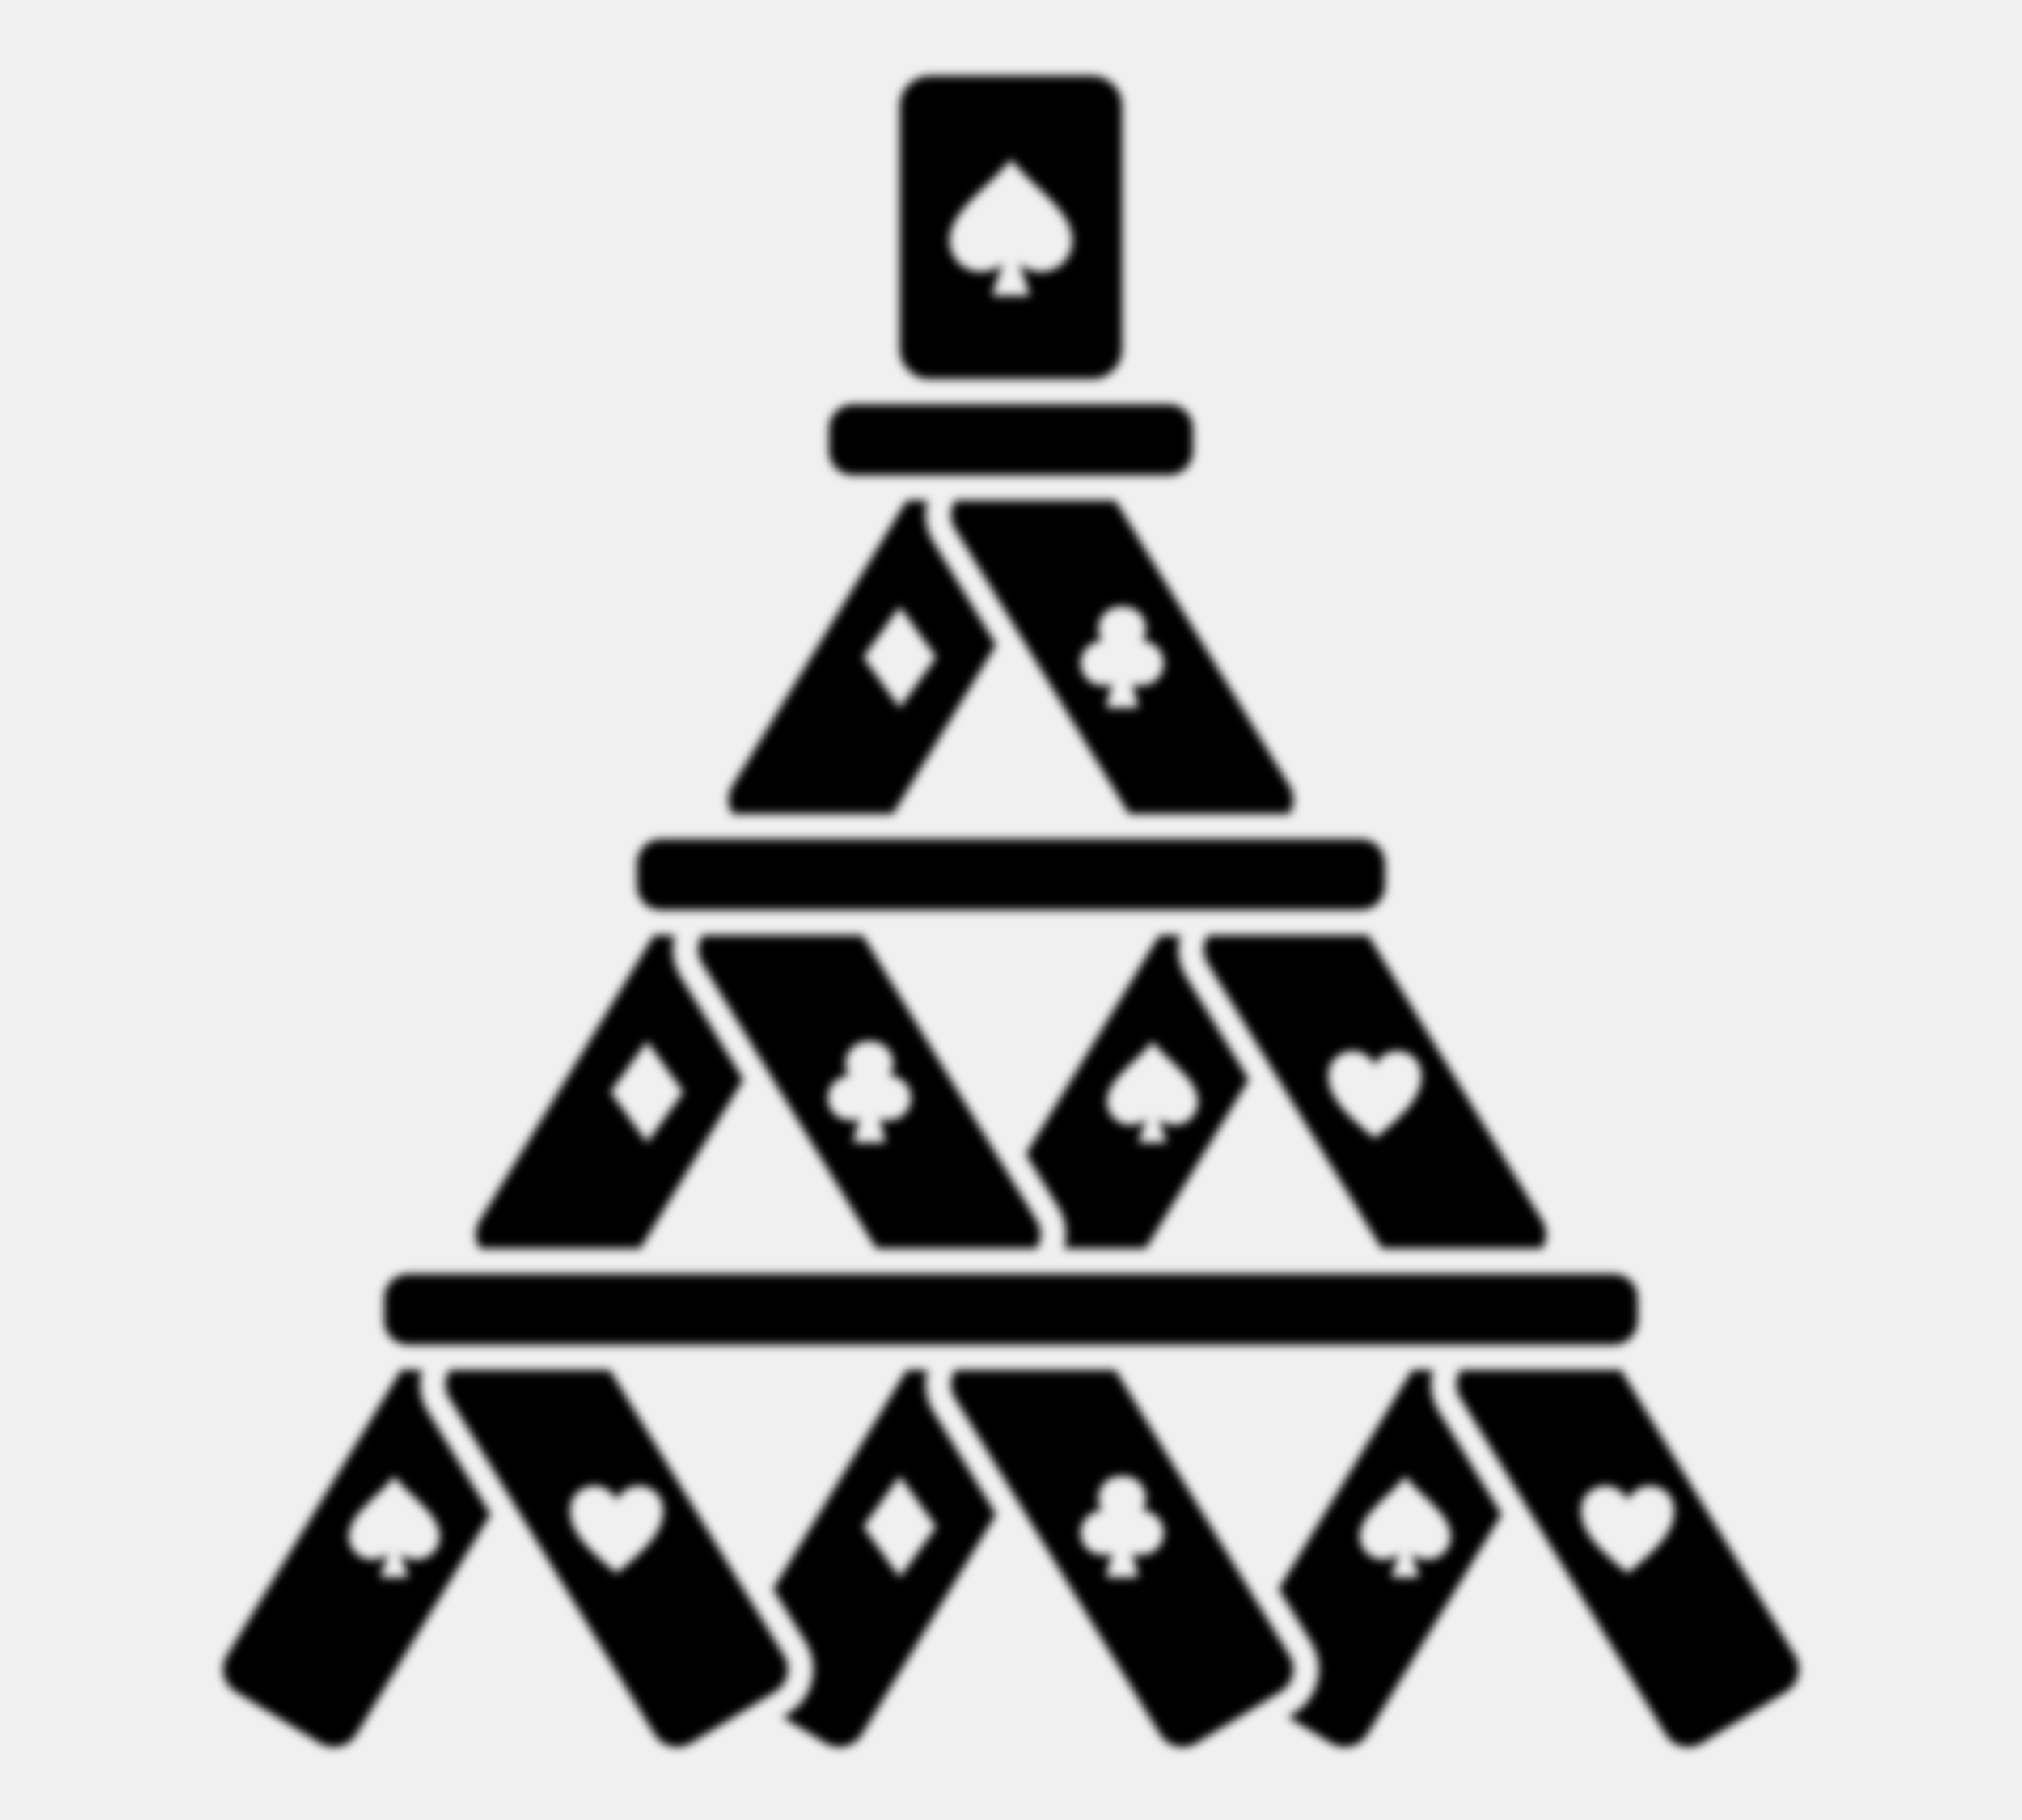
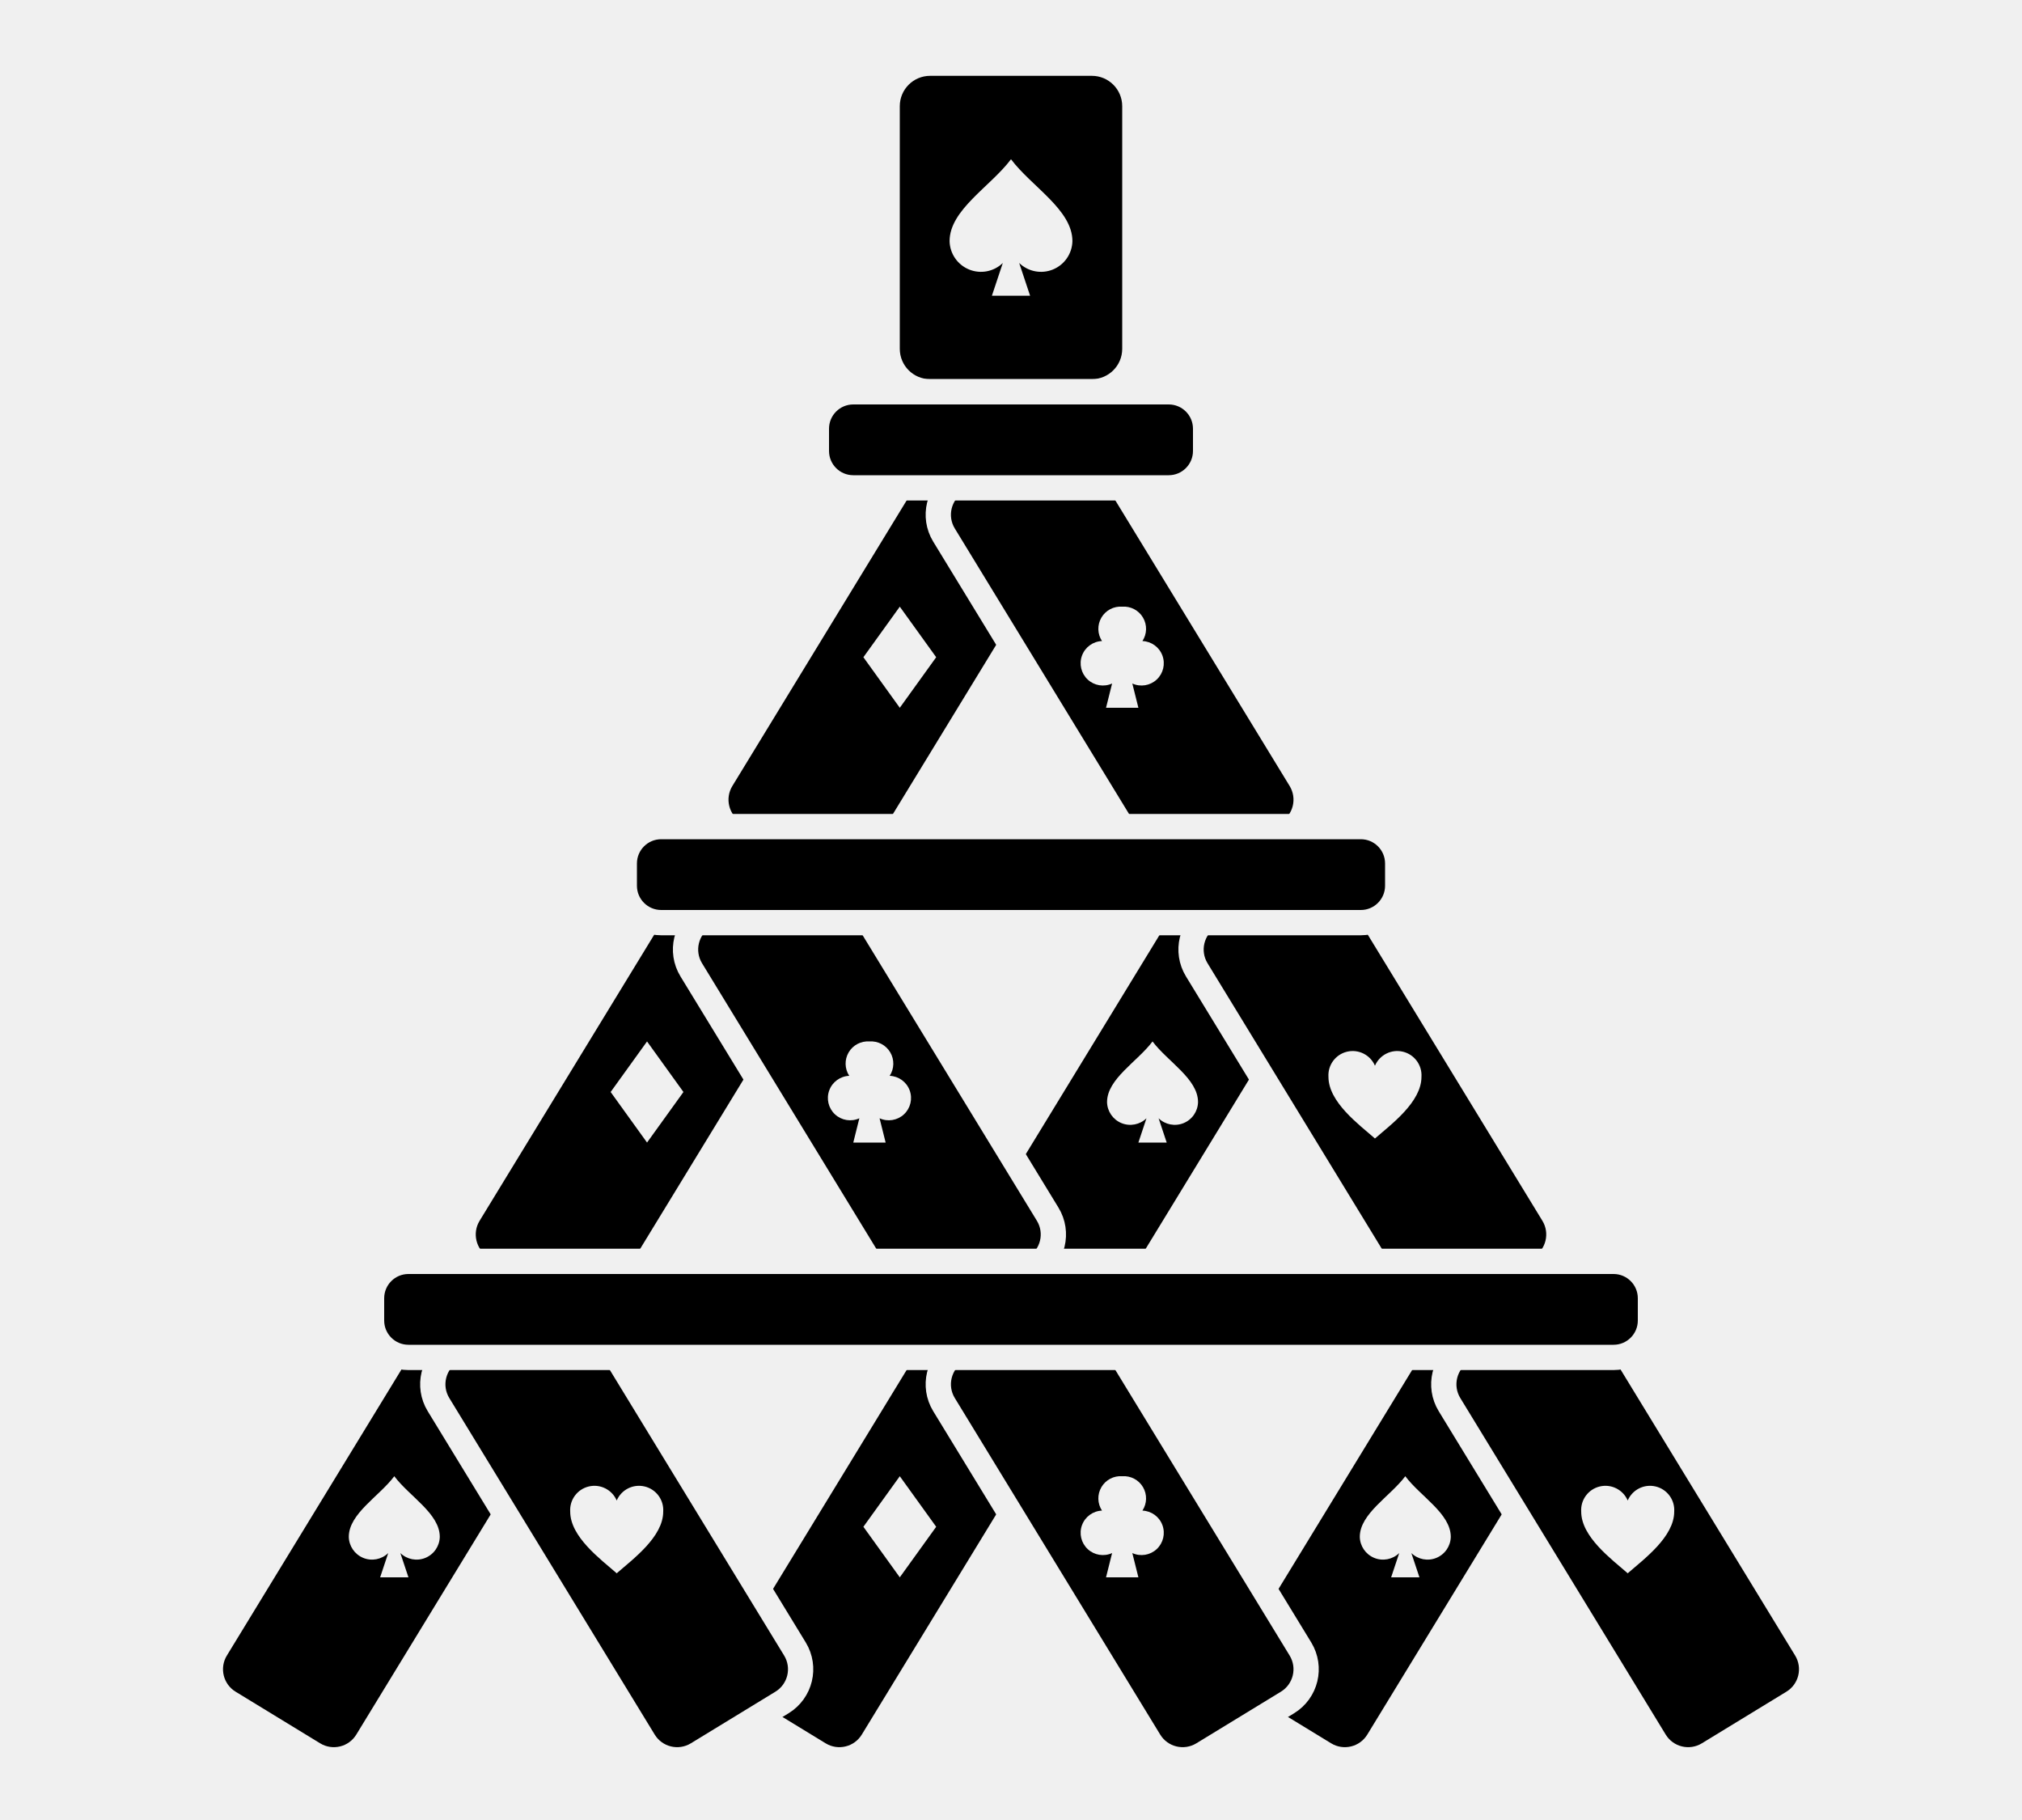
<svg xmlns="http://www.w3.org/2000/svg" viewBox="0 0 200 180">
  <defs>
    <mask id="cut" maskUnits="userSpaceOnUse" x="0" y="0" width="200" height="180">
      <rect width="200" height="180" fill="#fff" />
      <g fill="#000">
        <path transform="translate(39 151)" d="M0-5C1.5-3 4.5-1.3 4.5 1A2.3 2.3 0 0 1 .6 2.6L1.4 5H-1.4L-.6 2.6A2.3 2.3 0 0 1-4.5 1C-4.5-1.3-1.5-3 0-5Z" />
        <path transform="translate(61 151)" d="M0 4.6C-1.6 3.2-4.6 1-4.6-1.5A2.4 2.4 0 0 1 0-2.6 2.4 2.4 0 0 1 4.6-1.5C4.6 1 1.6 3.2 0 4.6Z" />
        <path transform="translate(89 151)" d="M0-5 3.6 0 0 5-3.6 0Z" />
        <path transform="translate(111 151)" d="M0-5A2.2 2.2 0 0 1 2-1.6 2.2 2.2 0 1 1 1 2.6L1.6 5H-1.6L-1 2.6A2.2 2.2 0 1 1-2-1.6 2.2 2.2 0 0 1 0-5Z" />
        <path transform="translate(139 151)" d="M0-5C1.5-3 4.5-1.3 4.5 1A2.3 2.3 0 0 1 .6 2.6L1.4 5H-1.4L-.6 2.6A2.3 2.3 0 0 1-4.5 1C-4.5-1.3-1.5-3 0-5Z" />
        <path transform="translate(161 151)" d="M0 4.6C-1.6 3.2-4.6 1-4.6-1.5A2.4 2.4 0 0 1 0-2.6 2.4 2.4 0 0 1 4.6-1.5C4.6 1 1.6 3.2 0 4.6Z" />
        <path transform="translate(64 108)" d="M0-5 3.6 0 0 5-3.6 0Z" />
        <path transform="translate(86 108)" d="M0-5A2.2 2.2 0 0 1 2-1.6 2.2 2.2 0 1 1 1 2.6L1.6 5H-1.6L-1 2.6A2.2 2.2 0 1 1-2-1.6 2.2 2.2 0 0 1 0-5Z" />
        <path transform="translate(114 108)" d="M0-5C1.5-3 4.5-1.3 4.5 1A2.3 2.3 0 0 1 .6 2.6L1.4 5H-1.4L-.6 2.6A2.3 2.3 0 0 1-4.5 1C-4.5-1.3-1.5-3 0-5Z" />
        <path transform="translate(136 108)" d="M0 4.6C-1.6 3.2-4.6 1-4.6-1.5A2.4 2.4 0 0 1 0-2.6 2.4 2.4 0 0 1 4.6-1.5C4.6 1 1.6 3.2 0 4.6Z" />
        <path transform="translate(89 65)" d="M0-5 3.6 0 0 5-3.6 0Z" />
        <path transform="translate(111 65)" d="M0-5A2.2 2.2 0 0 1 2-1.6 2.2 2.2 0 1 1 1 2.6L1.6 5H-1.6L-1 2.6A2.2 2.2 0 1 1-2-1.6 2.2 2.2 0 0 1 0-5Z" />
        <path transform="translate(100 22.5) scale(1.35)" d="M0-5C1.5-3 4.5-1.3 4.5 1A2.3 2.3 0 0 1 .6 2.6L1.4 5H-1.4L-.6 2.6A2.3 2.3 0 0 1-4.5 1C-4.5-1.3-1.5-3 0-5Z" />
      </g>
      <g stroke="#000" stroke-width="5">
        <rect x="38" y="126" width="124" height="7" rx="2.4" />
        <rect x="63" y="83" width="74" height="7" rx="2.4" />
        <rect x="82" y="40" width="36" height="7" rx="2.4" />
      </g>
    </mask>
    <mask id="lean" maskUnits="userSpaceOnUse" x="0" y="0" width="200" height="180">
      <rect width="200" height="180" fill="#fff" />
      <g stroke="#000" stroke-width="5">
        <rect transform="translate(61 151) rotate(-31.4)" x="-7.5" y="-22.1" width="15" height="44.2" rx="2.6" />
        <rect transform="translate(111 151) rotate(-31.4)" x="-7.5" y="-22.1" width="15" height="44.2" rx="2.6" />
        <rect transform="translate(161 151) rotate(-31.4)" x="-7.5" y="-22.1" width="15" height="44.2" rx="2.6" />
        <rect transform="translate(86 108) rotate(-31.4)" x="-7.5" y="-22.1" width="15" height="44.2" rx="2.6" />
        <rect transform="translate(136 108) rotate(-31.4)" x="-7.5" y="-22.1" width="15" height="44.2" rx="2.6" />
        <rect transform="translate(111 65) rotate(-31.4)" x="-7.5" y="-22.1" width="15" height="44.2" rx="2.6" />
      </g>
    </mask>
-     <filter id="soft" x="-5%" y="-5%" width="110%" height="110%">
-       <feGaussianBlur stdDeviation="0.45" />
-     </filter>
  </defs>
-   <g filter="url(#soft)">
+   <g>
    <g mask="url(#cut)">
      <g mask="url(#lean)">
        <rect transform="translate(39 151) rotate(31.4)" x="-7.5" y="-22.1" width="15" height="44.2" rx="2.6" />
        <rect transform="translate(89 151) rotate(31.4)" x="-7.5" y="-22.1" width="15" height="44.2" rx="2.6" />
        <rect transform="translate(139 151) rotate(31.4)" x="-7.5" y="-22.1" width="15" height="44.2" rx="2.6" />
        <rect transform="translate(64 108) rotate(31.4)" x="-7.5" y="-22.1" width="15" height="44.2" rx="2.6" />
        <rect transform="translate(114 108) rotate(31.4)" x="-7.5" y="-22.1" width="15" height="44.2" rx="2.6" />
        <rect transform="translate(89 65) rotate(31.4)" x="-7.5" y="-22.1" width="15" height="44.2" rx="2.6" />
      </g>
      <rect transform="translate(61 151) rotate(-31.4)" x="-7.5" y="-22.1" width="15" height="44.2" rx="2.6" />
      <rect transform="translate(111 151) rotate(-31.4)" x="-7.5" y="-22.1" width="15" height="44.2" rx="2.6" />
      <rect transform="translate(161 151) rotate(-31.4)" x="-7.5" y="-22.1" width="15" height="44.2" rx="2.6" />
      <rect transform="translate(86 108) rotate(-31.4)" x="-7.5" y="-22.1" width="15" height="44.2" rx="2.6" />
      <rect transform="translate(136 108) rotate(-31.4)" x="-7.5" y="-22.1" width="15" height="44.2" rx="2.6" />
      <rect transform="translate(111 65) rotate(-31.4)" x="-7.5" y="-22.1" width="15" height="44.2" rx="2.6" />
      <rect x="89" y="7.5" width="22" height="30" rx="3" />
    </g>
    <rect x="38" y="126" width="124" height="7" rx="2.4" />
    <rect x="63" y="83" width="74" height="7" rx="2.4" />
    <rect x="82" y="40" width="36" height="7" rx="2.4" />
  </g>
</svg>
